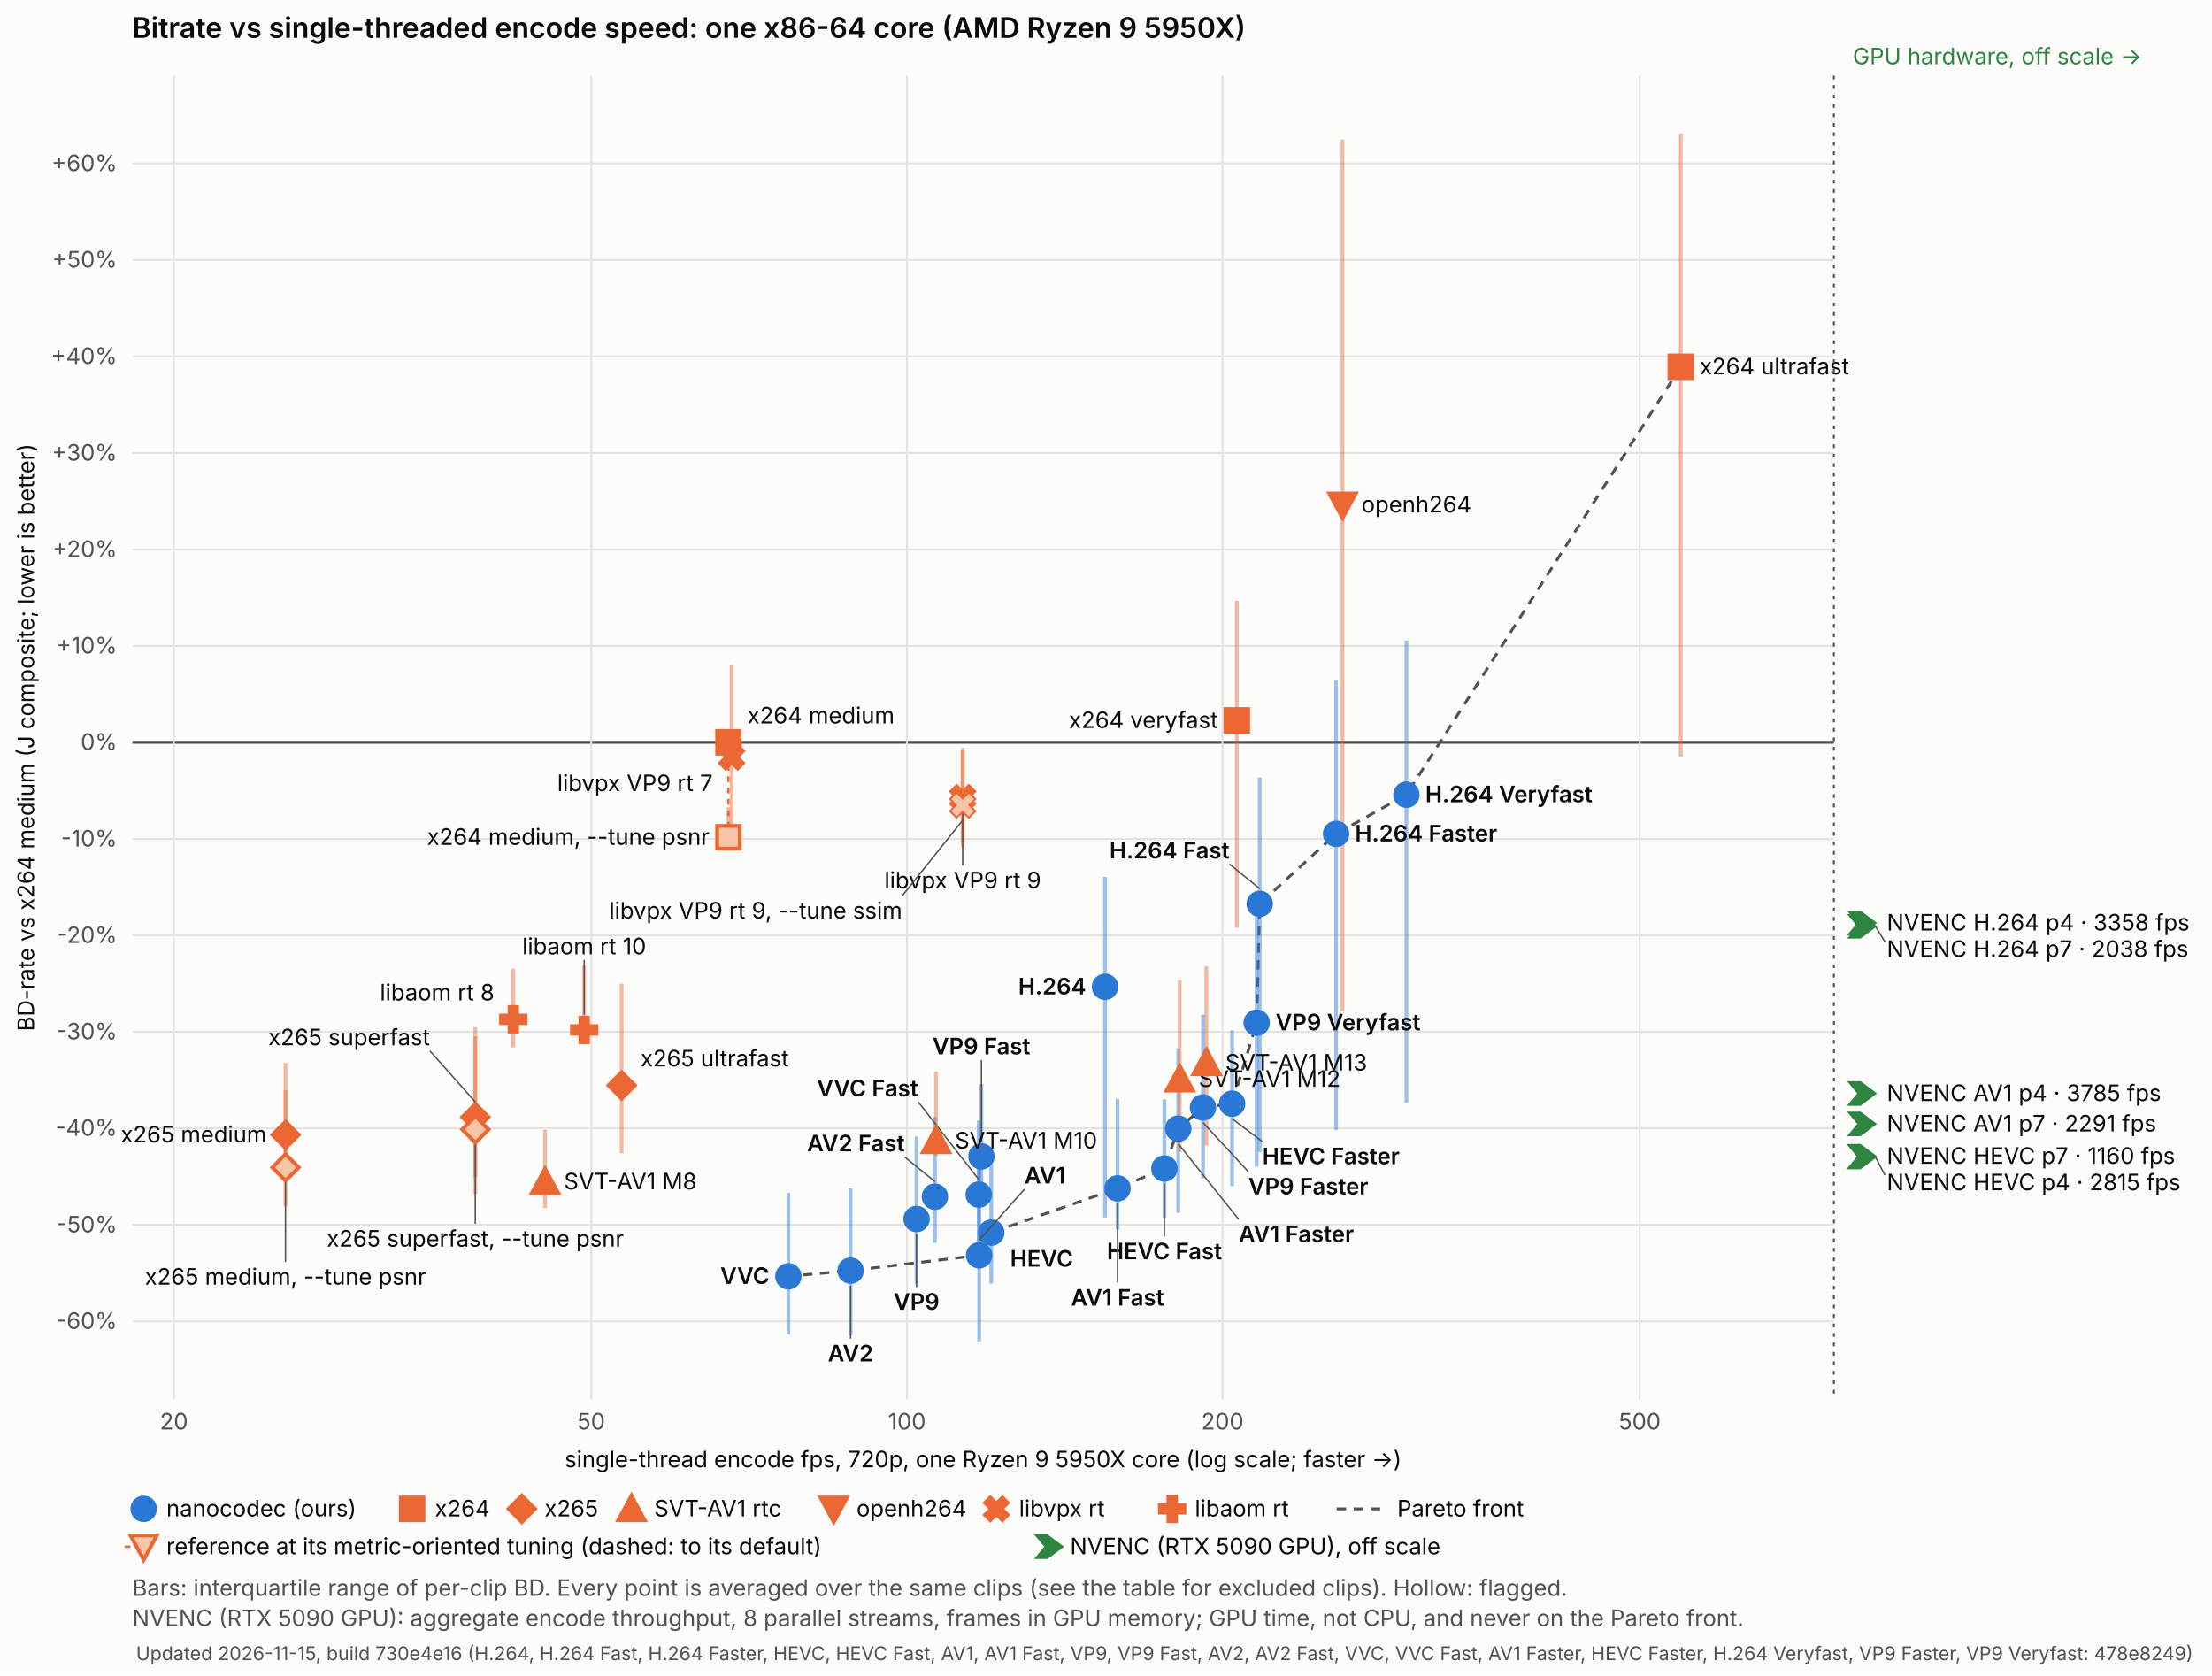
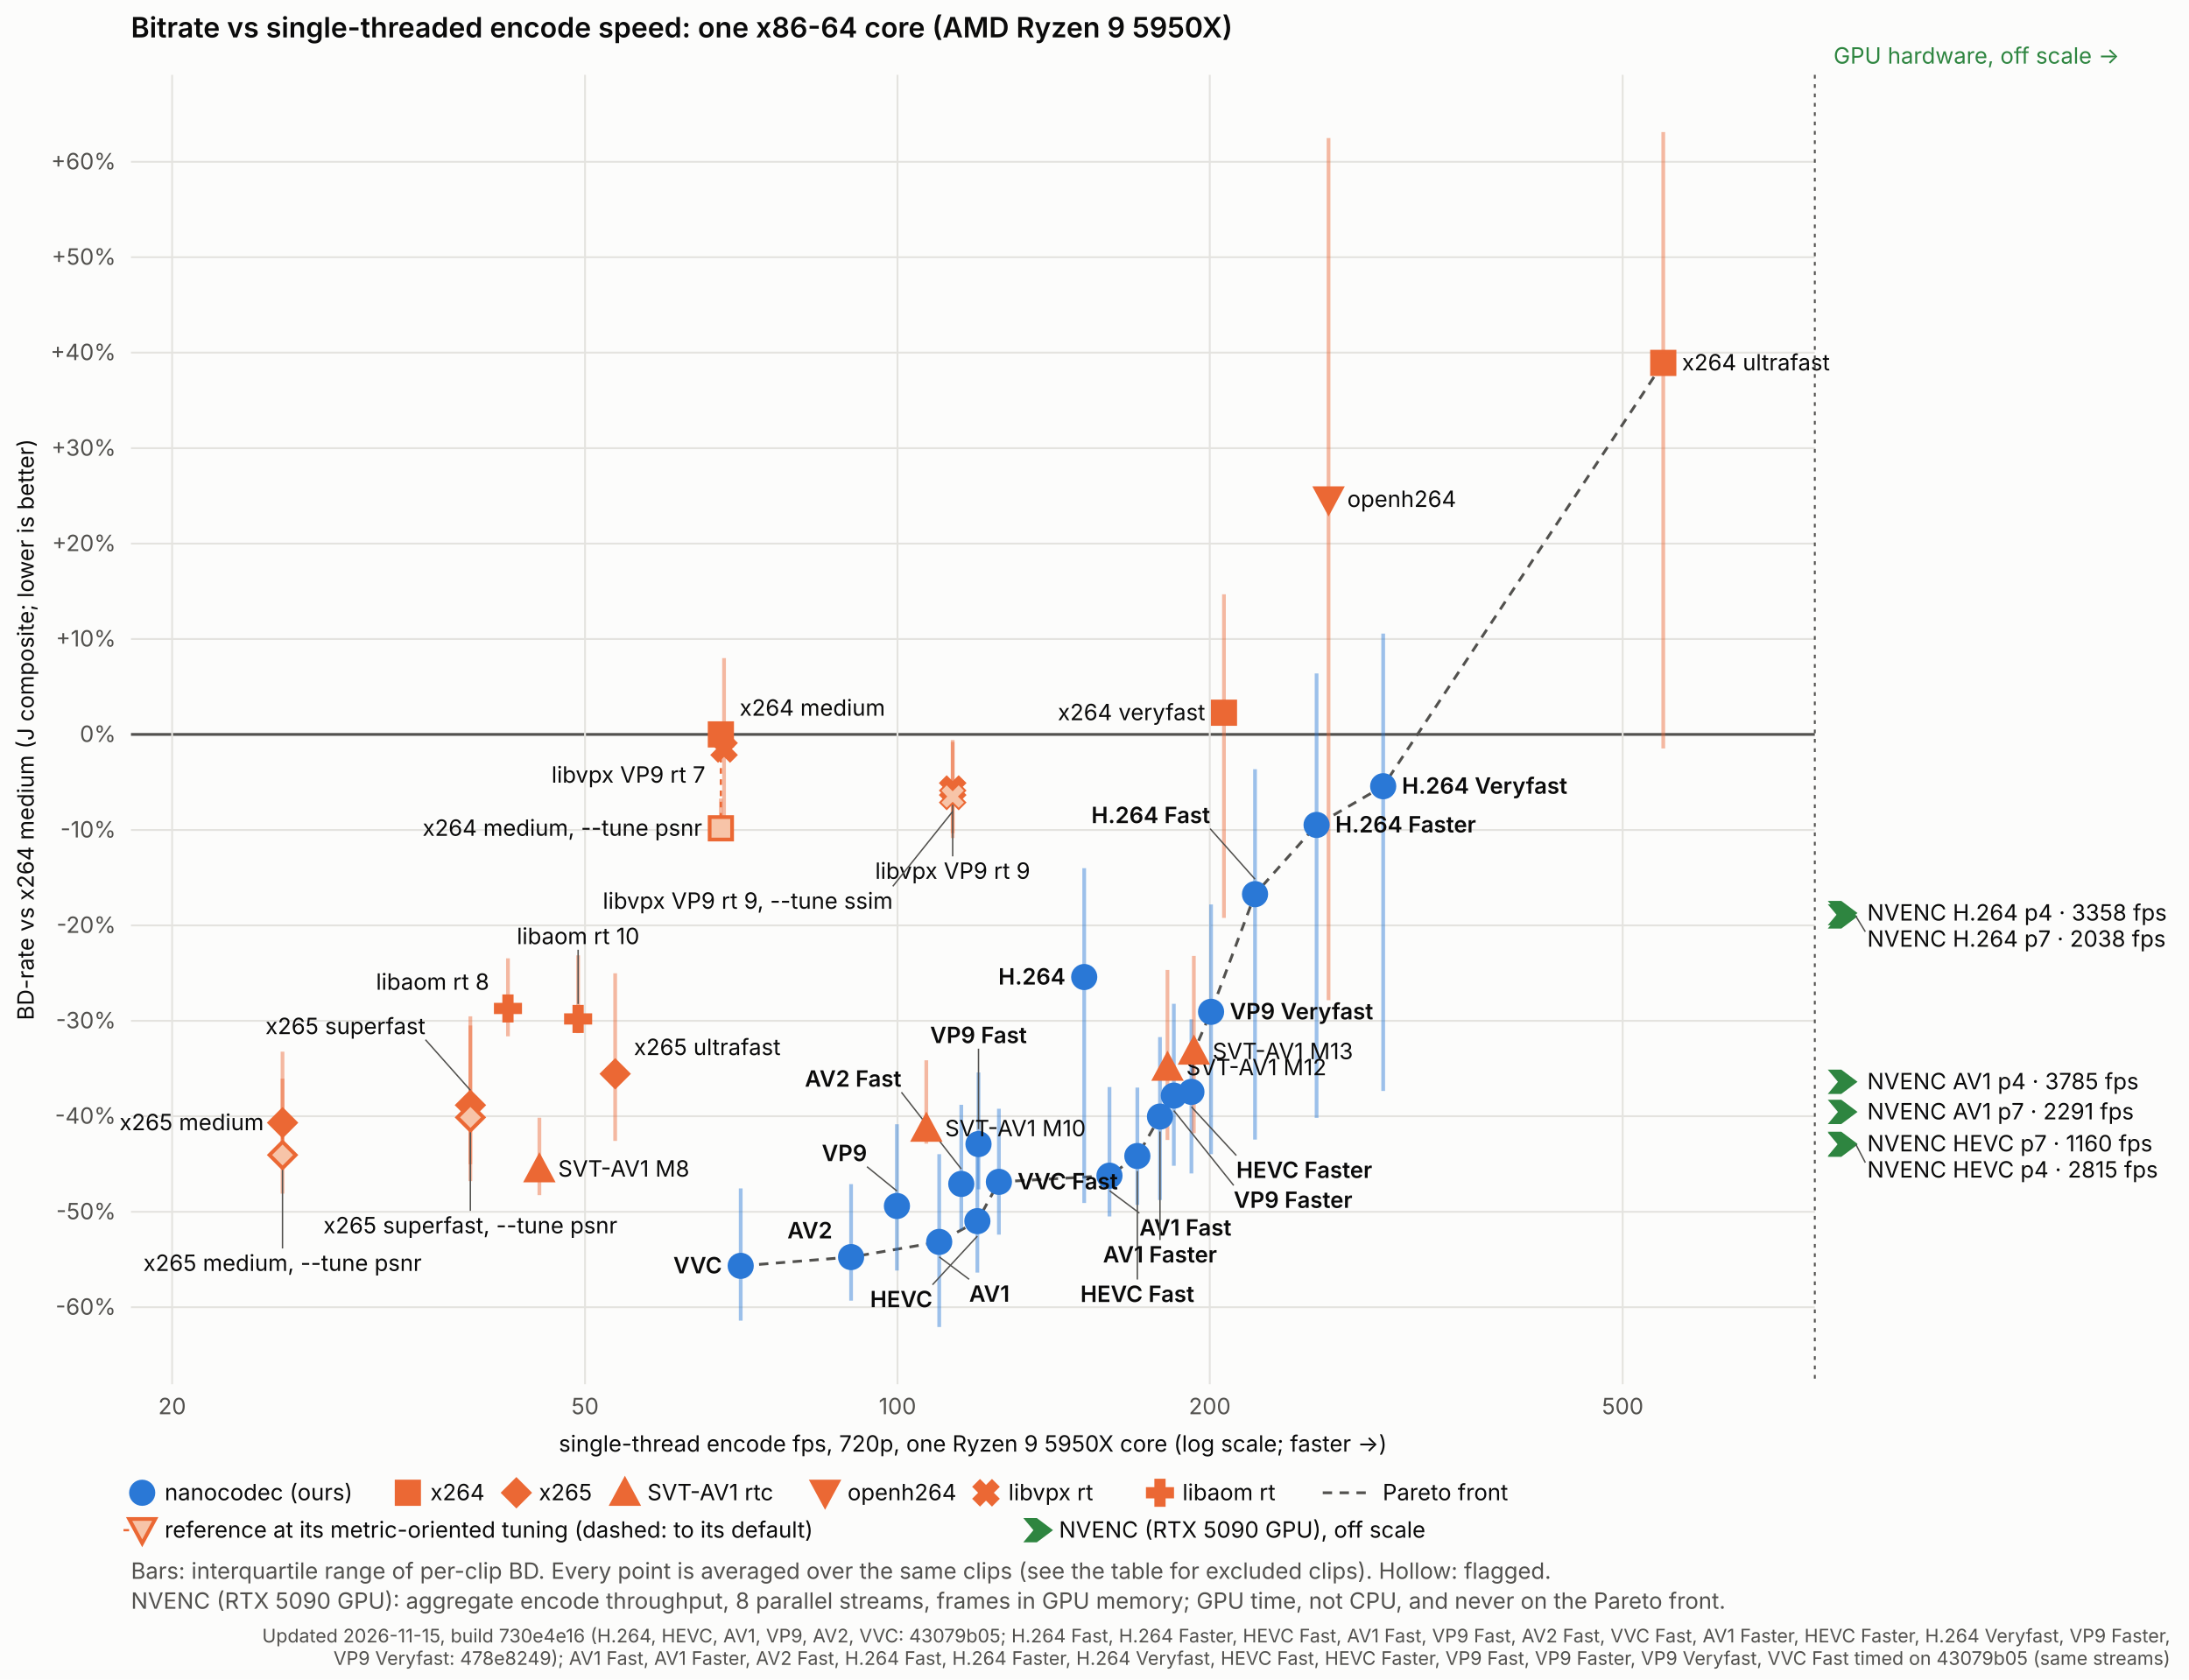
- <svg xmlns="http://www.w3.org/2000/svg" viewBox="0 0 1170 886" width="1170" height="886" font-family="system-ui, -apple-system, Segoe UI, sans-serif" font-size="12">
-   <rect width="1170" height="886" fill="#fcfcfb" />
+ <svg xmlns="http://www.w3.org/2000/svg" viewBox="0 0 1170 898" width="1170" height="898" font-family="system-ui, -apple-system, Segoe UI, sans-serif" font-size="12">
+   <rect width="1170" height="898" fill="#fcfcfb" />
  <text x="70" y="20" font-size="15" font-weight="600" fill="#0b0b0b">Bitrate vs single-threaded encode speed: one x86-64 core (AMD Ryzen 9 5950X)</text>
  <text x="70" y="35" fill="#52514e" />
  <line x1="70" x2="970" y1="698.8" y2="698.8" stroke="#e4e3df" stroke-width="1" />
  <text x="62" y="702.8" text-anchor="end" fill="#52514e">-60%</text>
  <line x1="70" x2="970" y1="647.8" y2="647.8" stroke="#e4e3df" stroke-width="1" />
  <text x="62" y="651.8" text-anchor="end" fill="#52514e">-50%</text>
  <line x1="70" x2="970" y1="596.7" y2="596.7" stroke="#e4e3df" stroke-width="1" />
  <text x="62" y="600.7" text-anchor="end" fill="#52514e">-40%</text>
  <line x1="70" x2="970" y1="545.7" y2="545.7" stroke="#e4e3df" stroke-width="1" />
  <text x="62" y="549.7" text-anchor="end" fill="#52514e">-30%</text>
  <line x1="70" x2="970" y1="494.7" y2="494.7" stroke="#e4e3df" stroke-width="1" />
  <text x="62" y="498.7" text-anchor="end" fill="#52514e">-20%</text>
  <line x1="70" x2="970" y1="443.7" y2="443.7" stroke="#e4e3df" stroke-width="1" />
  <text x="62" y="447.7" text-anchor="end" fill="#52514e">-10%</text>
  <line x1="70" x2="970" y1="392.6" y2="392.6" stroke="#52514e" stroke-width="1.5" />
  <text x="62" y="396.6" text-anchor="end" fill="#52514e">0%</text>
  <line x1="70" x2="970" y1="341.6" y2="341.6" stroke="#e4e3df" stroke-width="1" />
  <text x="62" y="345.6" text-anchor="end" fill="#52514e">+10%</text>
  <line x1="70" x2="970" y1="290.6" y2="290.6" stroke="#e4e3df" stroke-width="1" />
  <text x="62" y="294.6" text-anchor="end" fill="#52514e">+20%</text>
  <line x1="70" x2="970" y1="239.6" y2="239.6" stroke="#e4e3df" stroke-width="1" />
  <text x="62" y="243.6" text-anchor="end" fill="#52514e">+30%</text>
  <line x1="70" x2="970" y1="188.5" y2="188.5" stroke="#e4e3df" stroke-width="1" />
  <text x="62" y="192.5" text-anchor="end" fill="#52514e">+40%</text>
  <line x1="70" x2="970" y1="137.5" y2="137.5" stroke="#e4e3df" stroke-width="1" />
  <text x="62" y="141.5" text-anchor="end" fill="#52514e">+50%</text>
  <line x1="70" x2="970" y1="86.5" y2="86.5" stroke="#e4e3df" stroke-width="1" />
  <text x="62" y="90.5" text-anchor="end" fill="#52514e">+60%</text>
  <line x1="92.0" x2="92.0" y1="40" y2="740" stroke="#e4e3df" />
  <text x="92.0" y="756" text-anchor="middle" fill="#52514e">20</text>
  <line x1="312.7" x2="312.7" y1="40" y2="740" stroke="#e4e3df" />
  <text x="312.7" y="756" text-anchor="middle" fill="#52514e">50</text>
  <line x1="479.7" x2="479.7" y1="40" y2="740" stroke="#e4e3df" />
  <text x="479.7" y="756" text-anchor="middle" fill="#52514e">100</text>
  <line x1="646.6" x2="646.6" y1="40" y2="740" stroke="#e4e3df" />
  <text x="646.6" y="756" text-anchor="middle" fill="#52514e">200</text>
  <line x1="867.3" x2="867.3" y1="40" y2="740" stroke="#e4e3df" />
  <text x="867.3" y="756" text-anchor="middle" fill="#52514e">500</text>
  <text x="520.0" y="776" text-anchor="middle" fill="#0b0b0b">single-thread encode fps, 720p, one Ryzen 9 5950X core (log scale; faster →)</text>
  <text transform="translate(18,390.0) rotate(-90)" text-anchor="middle" fill="#0b0b0b">BD-rate vs x264 medium (J composite; lower is better)</text>
-   <polyline points="889.0,194.0 743.9,420.3 706.7,441.0 666.3,478.0 664.7,540.9 651.7,583.7 636.3,585.7 623.2,596.9 615.9,618.0 591.1,628.5 524.3,651.9 517.9,663.9 449.9,672.0 417.0,675.0" fill="none" stroke="#52514e" stroke-width="1.5" stroke-dasharray="5 4" />
+   <polyline points="889.0,194.0 739.3,420.3 703.7,441.0 670.8,478.0 647.3,540.9 638.1,562.2 636.8,583.7 627.4,585.7 620.0,596.9 607.9,618.0 593.0,628.5 533.9,631.8 522.4,652.8 502.0,663.9 454.9,672.0 395.9,676.7" fill="none" stroke="#52514e" stroke-width="1.5" stroke-dasharray="5 4" />
  <line x1="385.3" y1="392.6" x2="385.3" y2="442.8" stroke="#eb6834" stroke-width="1.2" stroke-dasharray="3 3" />
  <line x1="251.4" y1="590.8" x2="251.4" y2="597.3" stroke="#eb6834" stroke-width="1.2" stroke-dasharray="3 3" />
  <line x1="151.0" y1="600.2" x2="151.0" y2="617.4" stroke="#eb6834" stroke-width="1.2" stroke-dasharray="3 3" />
  <line x1="509.2" y1="421.8" x2="509.2" y2="425.8" stroke="#eb6834" stroke-width="1.2" stroke-dasharray="3 3" />
  <line x1="385.3" x2="385.3" y1="392.6" y2="392.6" stroke="#eb6834" stroke-opacity="0.45" stroke-width="2" />
-   <line x1="584.5" x2="584.5" y1="643.9" y2="463.8" stroke="#2a78d6" stroke-opacity="0.45" stroke-width="2" />
-   <line x1="666.3" x2="666.3" y1="609.2" y2="411.2" stroke="#2a78d6" stroke-opacity="0.45" stroke-width="2" />
-   <line x1="706.7" x2="706.7" y1="597.6" y2="360.0" stroke="#2a78d6" stroke-opacity="0.45" stroke-width="2" />
-   <line x1="743.9" x2="743.9" y1="583.2" y2="338.7" stroke="#2a78d6" stroke-opacity="0.45" stroke-width="2" />
-   <line x1="524.3" x2="524.3" y1="678.8" y2="615.7" stroke="#2a78d6" stroke-opacity="0.45" stroke-width="2" />
-   <line x1="615.9" x2="615.9" y1="644.1" y2="581.4" stroke="#2a78d6" stroke-opacity="0.45" stroke-width="2" />
-   <line x1="651.7" x2="651.7" y1="627.3" y2="544.9" stroke="#2a78d6" stroke-opacity="0.45" stroke-width="2" />
-   <line x1="517.9" x2="517.9" y1="709.4" y2="617.0" stroke="#2a78d6" stroke-opacity="0.45" stroke-width="2" />
-   <line x1="591.1" x2="591.1" y1="650.3" y2="581.1" stroke="#2a78d6" stroke-opacity="0.45" stroke-width="2" />
-   <line x1="623.2" x2="623.2" y1="641.5" y2="554.4" stroke="#2a78d6" stroke-opacity="0.45" stroke-width="2" />
-   <line x1="484.8" x2="484.8" y1="679.2" y2="601.0" stroke="#2a78d6" stroke-opacity="0.45" stroke-width="2" />
-   <line x1="519.1" x2="519.1" y1="635.8" y2="573.3" stroke="#2a78d6" stroke-opacity="0.45" stroke-width="2" />
-   <line x1="636.3" x2="636.3" y1="623.2" y2="536.6" stroke="#2a78d6" stroke-opacity="0.45" stroke-width="2" />
-   <line x1="664.7" x2="664.7" y1="617.0" y2="483.5" stroke="#2a78d6" stroke-opacity="0.45" stroke-width="2" />
-   <line x1="449.9" x2="449.9" y1="706.3" y2="628.5" stroke="#2a78d6" stroke-opacity="0.45" stroke-width="2" />
-   <line x1="494.5" x2="494.5" y1="657.3" y2="590.6" stroke="#2a78d6" stroke-opacity="0.45" stroke-width="2" />
-   <line x1="417.0" x2="417.0" y1="705.8" y2="630.8" stroke="#2a78d6" stroke-opacity="0.45" stroke-width="2" />
-   <line x1="517.7" x2="517.7" y1="660.0" y2="592.7" stroke="#2a78d6" stroke-opacity="0.45" stroke-width="2" />
+   <line x1="579.5" x2="579.5" y1="643.1" y2="464.1" stroke="#2a78d6" stroke-opacity="0.45" stroke-width="2" />
+   <line x1="670.8" x2="670.8" y1="609.2" y2="411.2" stroke="#2a78d6" stroke-opacity="0.45" stroke-width="2" />
+   <line x1="703.7" x2="703.7" y1="597.6" y2="360.0" stroke="#2a78d6" stroke-opacity="0.45" stroke-width="2" />
+   <line x1="739.3" x2="739.3" y1="583.2" y2="338.7" stroke="#2a78d6" stroke-opacity="0.45" stroke-width="2" />
+   <line x1="522.4" x2="522.4" y1="680.3" y2="616.9" stroke="#2a78d6" stroke-opacity="0.45" stroke-width="2" />
+   <line x1="607.9" x2="607.9" y1="644.1" y2="581.4" stroke="#2a78d6" stroke-opacity="0.45" stroke-width="2" />
+   <line x1="636.8" x2="636.8" y1="627.3" y2="544.9" stroke="#2a78d6" stroke-opacity="0.45" stroke-width="2" />
+   <line x1="502.0" x2="502.0" y1="709.4" y2="617.0" stroke="#2a78d6" stroke-opacity="0.45" stroke-width="2" />
+   <line x1="593.0" x2="593.0" y1="650.3" y2="581.1" stroke="#2a78d6" stroke-opacity="0.45" stroke-width="2" />
+   <line x1="620.0" x2="620.0" y1="641.5" y2="554.4" stroke="#2a78d6" stroke-opacity="0.45" stroke-width="2" />
+   <line x1="479.4" x2="479.4" y1="679.2" y2="601.0" stroke="#2a78d6" stroke-opacity="0.45" stroke-width="2" />
+   <line x1="523.0" x2="523.0" y1="635.8" y2="573.3" stroke="#2a78d6" stroke-opacity="0.45" stroke-width="2" />
+   <line x1="627.4" x2="627.4" y1="623.2" y2="536.6" stroke="#2a78d6" stroke-opacity="0.45" stroke-width="2" />
+   <line x1="647.3" x2="647.3" y1="617.0" y2="483.5" stroke="#2a78d6" stroke-opacity="0.45" stroke-width="2" />
+   <line x1="454.9" x2="454.9" y1="695.3" y2="633.0" stroke="#2a78d6" stroke-opacity="0.45" stroke-width="2" />
+   <line x1="513.8" x2="513.8" y1="657.3" y2="590.6" stroke="#2a78d6" stroke-opacity="0.45" stroke-width="2" />
+   <line x1="395.9" x2="395.9" y1="706.0" y2="635.3" stroke="#2a78d6" stroke-opacity="0.45" stroke-width="2" />
+   <line x1="533.9" x2="533.9" y1="660.0" y2="592.7" stroke="#2a78d6" stroke-opacity="0.45" stroke-width="2" />
  <line x1="710.1" x2="710.1" y1="534.7" y2="73.8" stroke="#eb6834" stroke-opacity="0.45" stroke-width="2" />
  <line x1="889.0" x2="889.0" y1="400.1" y2="70.6" stroke="#eb6834" stroke-opacity="0.45" stroke-width="2" />
  <line x1="654.2" x2="654.2" y1="490.7" y2="317.7" stroke="#eb6834" stroke-opacity="0.45" stroke-width="2" />
  <line x1="328.8" x2="328.8" y1="609.9" y2="520.3" stroke="#eb6834" stroke-opacity="0.45" stroke-width="2" />
  <line x1="251.4" x2="251.4" y1="622.4" y2="543.3" stroke="#eb6834" stroke-opacity="0.45" stroke-width="2" />
  <line x1="151.0" x2="151.0" y1="613.6" y2="562.2" stroke="#eb6834" stroke-opacity="0.45" stroke-width="2" />
  <line x1="288.3" x2="288.3" y1="638.9" y2="597.5" stroke="#eb6834" stroke-opacity="0.45" stroke-width="2" />
  <line x1="495.1" x2="495.1" y1="611.4" y2="566.8" stroke="#eb6834" stroke-opacity="0.45" stroke-width="2" />
  <line x1="624.0" x2="624.0" y1="609.4" y2="518.5" stroke="#eb6834" stroke-opacity="0.45" stroke-width="2" />
  <line x1="638.1" x2="638.1" y1="605.8" y2="511.0" stroke="#eb6834" stroke-opacity="0.45" stroke-width="2" />
  <line x1="387.0" x2="387.0" y1="438.5" y2="351.8" stroke="#eb6834" stroke-opacity="0.45" stroke-width="2" />
  <line x1="509.2" x2="509.2" y1="445.4" y2="396.6" stroke="#eb6834" stroke-opacity="0.45" stroke-width="2" />
  <line x1="271.5" x2="271.5" y1="554.0" y2="512.3" stroke="#eb6834" stroke-opacity="0.45" stroke-width="2" />
  <line x1="309.0" x2="309.0" y1="552.3" y2="510.7" stroke="#eb6834" stroke-opacity="0.45" stroke-width="2" />
  <line x1="385.3" x2="385.3" y1="445.2" y2="426.9" stroke="#eb6834" stroke-opacity="0.45" stroke-width="2" />
  <line x1="251.4" x2="251.4" y1="631.4" y2="548.2" stroke="#eb6834" stroke-opacity="0.45" stroke-width="2" />
  <line x1="151.0" x2="151.0" y1="638.1" y2="576.6" stroke="#eb6834" stroke-opacity="0.45" stroke-width="2" />
  <line x1="509.2" x2="509.2" y1="448.0" y2="395.6" stroke="#eb6834" stroke-opacity="0.45" stroke-width="2" />
  <g>
    <rect x="379.3" y="386.6" width="12" height="12" fill="#eb6834" stroke="#eb6834" stroke-width="2" />
  </g>
  <text x="395.3" y="382.6" text-anchor="start" fill="#0b0b0b">x264 medium</text>
  <g>
-     <circle cx="584.5" cy="521.9" r="6" fill="#2a78d6" stroke="#2a78d6" stroke-width="2" />
-   </g>
-   <text x="574.5" y="525.9" text-anchor="end" fill="#0b0b0b" font-weight="600">H.264</text>
-   <g>
-     <circle cx="666.3" cy="478.0" r="6" fill="#2a78d6" stroke="#2a78d6" stroke-width="2" />
-   </g>
-   <line x1="666.3" y1="470.0" x2="650.3" y2="457.0" stroke="#52514e" stroke-width="0.75" />
-   <text x="650.3" y="454.0" text-anchor="end" fill="#0b0b0b" font-weight="600">H.264 Fast</text>
-   <g>
-     <circle cx="706.7" cy="441.0" r="6" fill="#2a78d6" stroke="#2a78d6" stroke-width="2" />
-   </g>
-   <text x="716.7" y="445.0" text-anchor="start" fill="#0b0b0b" font-weight="600">H.264 Faster</text>
-   <g>
-     <circle cx="743.9" cy="420.3" r="6" fill="#2a78d6" stroke="#2a78d6" stroke-width="2" />
-   </g>
-   <text x="753.9" y="424.3" text-anchor="start" fill="#0b0b0b" font-weight="600">H.264 Veryfast</text>
-   <g>
-     <circle cx="524.3" cy="651.9" r="6" fill="#2a78d6" stroke="#2a78d6" stroke-width="2" />
-   </g>
-   <text x="534.3" y="669.9" text-anchor="start" fill="#0b0b0b" font-weight="600">HEVC</text>
-   <g>
-     <circle cx="615.9" cy="618.0" r="6" fill="#2a78d6" stroke="#2a78d6" stroke-width="2" />
-   </g>
-   <line x1="615.9" y1="626.0" x2="615.9" y2="654.0" stroke="#52514e" stroke-width="0.75" />
-   <text x="615.9" y="666.0" text-anchor="middle" fill="#0b0b0b" font-weight="600">HEVC Fast</text>
-   <g>
-     <circle cx="651.7" cy="583.7" r="6" fill="#2a78d6" stroke="#2a78d6" stroke-width="2" />
-   </g>
-   <line x1="651.7" y1="591.7" x2="667.7" y2="603.7" stroke="#52514e" stroke-width="0.75" />
-   <text x="667.7" y="615.7" text-anchor="start" fill="#0b0b0b" font-weight="600">HEVC Faster</text>
-   <g>
-     <circle cx="517.9" cy="663.9" r="6" fill="#2a78d6" stroke="#2a78d6" stroke-width="2" />
-   </g>
-   <line x1="517.9" y1="655.9" x2="541.9" y2="628.9" stroke="#52514e" stroke-width="0.75" />
-   <text x="541.9" y="625.9" text-anchor="start" fill="#0b0b0b" font-weight="600">AV1</text>
-   <g>
-     <circle cx="591.1" cy="628.5" r="6" fill="#2a78d6" stroke="#2a78d6" stroke-width="2" />
-   </g>
-   <line x1="591.1" y1="636.5" x2="591.1" y2="678.5" stroke="#52514e" stroke-width="0.75" />
-   <text x="591.1" y="690.5" text-anchor="middle" fill="#0b0b0b" font-weight="600">AV1 Fast</text>
-   <g>
-     <circle cx="623.2" cy="596.9" r="6" fill="#2a78d6" stroke="#2a78d6" stroke-width="2" />
-   </g>
-   <line x1="623.2" y1="604.9" x2="655.2" y2="644.9" stroke="#52514e" stroke-width="0.75" />
-   <text x="655.2" y="656.9" text-anchor="start" fill="#0b0b0b" font-weight="600">AV1 Faster</text>
-   <g>
-     <circle cx="484.8" cy="644.7" r="6" fill="#2a78d6" stroke="#2a78d6" stroke-width="2" />
-   </g>
-   <line x1="484.8" y1="652.7" x2="484.8" y2="680.7" stroke="#52514e" stroke-width="0.75" />
-   <text x="484.8" y="692.7" text-anchor="middle" fill="#0b0b0b" font-weight="600">VP9</text>
-   <g>
-     <circle cx="519.1" cy="611.6" r="6" fill="#2a78d6" stroke="#2a78d6" stroke-width="2" />
-   </g>
-   <line x1="519.1" y1="603.6" x2="519.1" y2="560.6" stroke="#52514e" stroke-width="0.75" />
-   <text x="519.1" y="557.6" text-anchor="middle" fill="#0b0b0b" font-weight="600">VP9 Fast</text>
-   <g>
-     <circle cx="636.3" cy="585.7" r="6" fill="#2a78d6" stroke="#2a78d6" stroke-width="2" />
-   </g>
-   <line x1="636.3" y1="593.7" x2="660.3" y2="619.7" stroke="#52514e" stroke-width="0.75" />
-   <text x="660.3" y="631.7" text-anchor="start" fill="#0b0b0b" font-weight="600">VP9 Faster</text>
-   <g>
-     <circle cx="664.7" cy="540.9" r="6" fill="#2a78d6" stroke="#2a78d6" stroke-width="2" />
-   </g>
-   <text x="674.7" y="544.9" text-anchor="start" fill="#0b0b0b" font-weight="600">VP9 Veryfast</text>
-   <g>
-     <circle cx="449.9" cy="672.0" r="6" fill="#2a78d6" stroke="#2a78d6" stroke-width="2" />
-   </g>
-   <line x1="449.9" y1="680.0" x2="449.9" y2="708.0" stroke="#52514e" stroke-width="0.75" />
-   <text x="449.9" y="720.0" text-anchor="middle" fill="#0b0b0b" font-weight="600">AV2</text>
-   <g>
-     <circle cx="494.5" cy="632.9" r="6" fill="#2a78d6" stroke="#2a78d6" stroke-width="2" />
-   </g>
-   <line x1="494.5" y1="624.9" x2="478.5" y2="611.9" stroke="#52514e" stroke-width="0.75" />
-   <text x="478.5" y="608.9" text-anchor="end" fill="#0b0b0b" font-weight="600">AV2 Fast</text>
-   <g>
-     <circle cx="417.0" cy="675.0" r="6" fill="#2a78d6" stroke="#2a78d6" stroke-width="2" />
-   </g>
-   <text x="407.0" y="679.0" text-anchor="end" fill="#0b0b0b" font-weight="600">VVC</text>
-   <g>
-     <circle cx="517.7" cy="631.8" r="6" fill="#2a78d6" stroke="#2a78d6" stroke-width="2" />
-   </g>
-   <line x1="517.7" y1="623.8" x2="485.7" y2="582.8" stroke="#52514e" stroke-width="0.75" />
-   <text x="485.7" y="579.8" text-anchor="end" fill="#0b0b0b" font-weight="600">VVC Fast</text>
+     <circle cx="579.5" cy="522.3" r="6" fill="#2a78d6" stroke="#2a78d6" stroke-width="2" />
+   </g>
+   <text x="569.5" y="526.3" text-anchor="end" fill="#0b0b0b" font-weight="600">H.264</text>
+   <g>
+     <circle cx="670.8" cy="478.0" r="6" fill="#2a78d6" stroke="#2a78d6" stroke-width="2" />
+   </g>
+   <line x1="670.8" y1="470.0" x2="646.8" y2="443.0" stroke="#52514e" stroke-width="0.75" />
+   <text x="646.8" y="440.0" text-anchor="end" fill="#0b0b0b" font-weight="600">H.264 Fast</text>
+   <g>
+     <circle cx="703.7" cy="441.0" r="6" fill="#2a78d6" stroke="#2a78d6" stroke-width="2" />
+   </g>
+   <text x="713.7" y="445.0" text-anchor="start" fill="#0b0b0b" font-weight="600">H.264 Faster</text>
+   <g>
+     <circle cx="739.3" cy="420.3" r="6" fill="#2a78d6" stroke="#2a78d6" stroke-width="2" />
+   </g>
+   <text x="749.3" y="424.3" text-anchor="start" fill="#0b0b0b" font-weight="600">H.264 Veryfast</text>
+   <g>
+     <circle cx="522.4" cy="652.8" r="6" fill="#2a78d6" stroke="#2a78d6" stroke-width="2" />
+   </g>
+   <line x1="522.4" y1="660.8" x2="498.4" y2="686.8" stroke="#52514e" stroke-width="0.75" />
+   <text x="498.4" y="698.8" text-anchor="end" fill="#0b0b0b" font-weight="600">HEVC</text>
+   <g>
+     <circle cx="607.9" cy="618.0" r="6" fill="#2a78d6" stroke="#2a78d6" stroke-width="2" />
+   </g>
+   <line x1="607.9" y1="626.0" x2="607.9" y2="684.0" stroke="#52514e" stroke-width="0.75" />
+   <text x="607.9" y="696.0" text-anchor="middle" fill="#0b0b0b" font-weight="600">HEVC Fast</text>
+   <g>
+     <circle cx="636.8" cy="583.7" r="6" fill="#2a78d6" stroke="#2a78d6" stroke-width="2" />
+   </g>
+   <line x1="636.8" y1="591.7" x2="660.8" y2="617.7" stroke="#52514e" stroke-width="0.75" />
+   <text x="660.8" y="629.7" text-anchor="start" fill="#0b0b0b" font-weight="600">HEVC Faster</text>
+   <g>
+     <circle cx="502.0" cy="663.9" r="6" fill="#2a78d6" stroke="#2a78d6" stroke-width="2" />
+   </g>
+   <line x1="502.0" y1="671.9" x2="518.0" y2="683.9" stroke="#52514e" stroke-width="0.75" />
+   <text x="518.0" y="695.9" text-anchor="start" fill="#0b0b0b" font-weight="600">AV1</text>
+   <g>
+     <circle cx="593.0" cy="628.5" r="6" fill="#2a78d6" stroke="#2a78d6" stroke-width="2" />
+   </g>
+   <line x1="593.0" y1="636.5" x2="609.0" y2="648.5" stroke="#52514e" stroke-width="0.75" />
+   <text x="609.0" y="660.5" text-anchor="start" fill="#0b0b0b" font-weight="600">AV1 Fast</text>
+   <g>
+     <circle cx="620.0" cy="596.9" r="6" fill="#2a78d6" stroke="#2a78d6" stroke-width="2" />
+   </g>
+   <line x1="620.0" y1="604.9" x2="620.0" y2="662.9" stroke="#52514e" stroke-width="0.75" />
+   <text x="620.0" y="674.9" text-anchor="middle" fill="#0b0b0b" font-weight="600">AV1 Faster</text>
+   <g>
+     <circle cx="479.4" cy="644.7" r="6" fill="#2a78d6" stroke="#2a78d6" stroke-width="2" />
+   </g>
+   <line x1="479.4" y1="636.7" x2="463.4" y2="623.7" stroke="#52514e" stroke-width="0.75" />
+   <text x="463.4" y="620.7" text-anchor="end" fill="#0b0b0b" font-weight="600">VP9</text>
+   <g>
+     <circle cx="523.0" cy="611.6" r="6" fill="#2a78d6" stroke="#2a78d6" stroke-width="2" />
+   </g>
+   <line x1="523.0" y1="603.6" x2="523.0" y2="560.6" stroke="#52514e" stroke-width="0.75" />
+   <text x="523.0" y="557.6" text-anchor="middle" fill="#0b0b0b" font-weight="600">VP9 Fast</text>
+   <g>
+     <circle cx="627.4" cy="585.7" r="6" fill="#2a78d6" stroke="#2a78d6" stroke-width="2" />
+   </g>
+   <line x1="627.4" y1="593.7" x2="659.4" y2="633.7" stroke="#52514e" stroke-width="0.75" />
+   <text x="659.4" y="645.7" text-anchor="start" fill="#0b0b0b" font-weight="600">VP9 Faster</text>
+   <g>
+     <circle cx="647.3" cy="540.9" r="6" fill="#2a78d6" stroke="#2a78d6" stroke-width="2" />
+   </g>
+   <text x="657.3" y="544.9" text-anchor="start" fill="#0b0b0b" font-weight="600">VP9 Veryfast</text>
+   <g>
+     <circle cx="454.9" cy="672.0" r="6" fill="#2a78d6" stroke="#2a78d6" stroke-width="2" />
+   </g>
+   <text x="444.9" y="662.0" text-anchor="end" fill="#0b0b0b" font-weight="600">AV2</text>
+   <g>
+     <circle cx="513.8" cy="632.9" r="6" fill="#2a78d6" stroke="#2a78d6" stroke-width="2" />
+   </g>
+   <line x1="513.8" y1="624.9" x2="481.8" y2="583.9" stroke="#52514e" stroke-width="0.75" />
+   <text x="481.8" y="580.9" text-anchor="end" fill="#0b0b0b" font-weight="600">AV2 Fast</text>
+   <g>
+     <circle cx="395.9" cy="676.7" r="6" fill="#2a78d6" stroke="#2a78d6" stroke-width="2" />
+   </g>
+   <text x="385.9" y="680.7" text-anchor="end" fill="#0b0b0b" font-weight="600">VVC</text>
+   <g>
+     <circle cx="533.9" cy="631.8" r="6" fill="#2a78d6" stroke="#2a78d6" stroke-width="2" />
+   </g>
+   <text x="543.9" y="635.8" text-anchor="start" fill="#0b0b0b" font-weight="600">VVC Fast</text>
  <g>
    <polygon points="710.105,273.998 717.105,260.998 703.105,260.998" fill="#eb6834" stroke="#eb6834" stroke-width="2" />
  </g>
  <text x="720.1" y="271.0" text-anchor="start" fill="#0b0b0b">openh264</text>
  <g>
    <rect x="883.0" y="188.0" width="12" height="12" fill="#eb6834" stroke="#eb6834" stroke-width="2" />
  </g>
  <text x="899.0" y="198.0" text-anchor="start" fill="#0b0b0b">x264 ultrafast</text>
  <g>
    <rect x="648.2" y="375.0" width="12" height="12" fill="#eb6834" stroke="#eb6834" stroke-width="2" />
  </g>
  <text x="644.2" y="385.0" text-anchor="end" fill="#0b0b0b">x264 veryfast</text>
  <g>
    <polygon points="328.818,567.036 335.818,574.036 328.818,581.036 321.818,574.036" fill="#eb6834" stroke="#eb6834" stroke-width="2" />
  </g>
  <text x="338.8" y="564.0" text-anchor="start" fill="#0b0b0b">x265 ultrafast</text>
  <g>
    <polygon points="251.443,583.797 258.443,590.797 251.443,597.797 244.443,590.797" fill="#eb6834" stroke="#eb6834" stroke-width="2" />
  </g>
  <line x1="251.4" y1="582.8" x2="227.4" y2="555.8" stroke="#52514e" stroke-width="0.75" />
  <text x="227.4" y="552.8" text-anchor="end" fill="#0b0b0b">x265 superfast</text>
  <g>
    <polygon points="151.038,593.187 158.038,600.187 151.038,607.187 144.038,600.187" fill="#eb6834" stroke="#eb6834" stroke-width="2" />
  </g>
  <text x="141.0" y="604.2" text-anchor="end" fill="#0b0b0b">x265 medium</text>
  <g>
    <polygon points="288.29,618.044 295.29,631.044 281.29,631.044" fill="#eb6834" stroke="#eb6834" stroke-width="2" />
  </g>
  <text x="298.3" y="629.0" text-anchor="start" fill="#0b0b0b">SVT-AV1 M8</text>
  <g>
    <polygon points="495.111,596.364 502.111,609.364 488.111,609.364" fill="#eb6834" stroke="#eb6834" stroke-width="2" />
  </g>
  <text x="505.1" y="607.4" text-anchor="start" fill="#0b0b0b">SVT-AV1 M10</text>
  <g>
    <polygon points="624.017,563.752 631.017,576.752 617.017,576.752" fill="#eb6834" stroke="#eb6834" stroke-width="2" />
  </g>
  <text x="634.0" y="574.8" text-anchor="start" fill="#0b0b0b">SVT-AV1 M12</text>
  <g>
    <polygon points="638.148,555.164 645.148,568.164 631.148,568.164" fill="#eb6834" stroke="#eb6834" stroke-width="2" />
  </g>
  <text x="648.1" y="566.2" text-anchor="start" fill="#0b0b0b">SVT-AV1 M13</text>
  <g>
    <polygon points="390.2,393.7 393.7,397.2 390.5,400.4 393.7,403.6 390.2,407.1 387.0,403.9 383.8,407.1 380.3,403.6 383.5,400.4 380.3,397.2 383.8,393.7 387.0,396.9" fill="#eb6834" stroke="#eb6834" stroke-width="1" />
  </g>
  <text x="377.0" y="418.4" text-anchor="end" fill="#0b0b0b">libvpx VP9 rt 7</text>
  <g>
    <polygon points="512.4,415.1 515.9,418.6 512.7,421.8 515.9,425.0 512.4,428.5 509.2,425.4 506.0,428.5 502.5,425.0 505.6,421.8 502.5,418.6 506.0,415.1 509.2,418.3" fill="#eb6834" stroke="#eb6834" stroke-width="1" />
  </g>
  <line x1="509.2" y1="429.8" x2="509.2" y2="457.8" stroke="#52514e" stroke-width="0.75" />
  <text x="509.2" y="469.8" text-anchor="middle" fill="#0b0b0b">libvpx VP9 rt 9</text>
  <g>
    <polygon points="269.0,532.1 274.0,532.1 274.0,536.6 278.5,536.6 278.5,541.6 274.0,541.6 274.0,546.1 269.0,546.1 269.0,541.6 264.5,541.6 264.5,536.6 269.0,536.6" fill="#eb6834" stroke="#eb6834" stroke-width="1" />
  </g>
  <text x="261.5" y="529.1" text-anchor="end" fill="#0b0b0b">libaom rt 8</text>
  <g>
    <polygon points="306.5,537.7 311.5,537.7 311.5,542.2 316.0,542.2 316.0,547.2 311.5,547.2 311.5,551.7 306.5,551.7 306.5,547.2 302.0,547.2 302.0,542.2 306.5,542.2" fill="#eb6834" stroke="#eb6834" stroke-width="1" />
  </g>
  <line x1="309.0" y1="536.7" x2="309.0" y2="507.7" stroke="#52514e" stroke-width="0.75" />
  <text x="309.0" y="504.7" text-anchor="middle" fill="#0b0b0b">libaom rt 10</text>
  <g>
    <rect x="379.3" y="436.8" width="12" height="12" fill="#f7c4a8" stroke="#eb6834" stroke-width="2" />
  </g>
  <text x="375.3" y="446.8" text-anchor="end" fill="#0b0b0b">x264 medium, --tune psnr</text>
  <g>
    <polygon points="251.443,590.342 258.443,597.342 251.443,604.342 244.443,597.342" fill="#f7c4a8" stroke="#eb6834" stroke-width="2" />
  </g>
  <line x1="251.4" y1="605.3" x2="251.4" y2="647.3" stroke="#52514e" stroke-width="0.75" />
  <text x="251.4" y="659.3" text-anchor="middle" fill="#0b0b0b">x265 superfast, --tune psnr</text>
  <g>
    <polygon points="151.038,610.432 158.038,617.432 151.038,624.432 144.038,617.432" fill="#f7c4a8" stroke="#eb6834" stroke-width="2" />
  </g>
  <line x1="151.0" y1="625.4" x2="151.0" y2="667.4" stroke="#52514e" stroke-width="0.75" />
  <text x="151.0" y="679.4" text-anchor="middle" fill="#0b0b0b">x265 medium, --tune psnr</text>
  <g>
    <polygon points="512.4,419.1 515.9,422.6 512.7,425.8 515.9,429.0 512.4,432.5 509.2,429.3 506.0,432.5 502.5,429.0 505.6,425.8 502.5,422.6 506.0,419.1 509.2,422.3" fill="#f7c4a8" stroke="#eb6834" stroke-width="1" />
  </g>
  <line x1="509.2" y1="433.8" x2="477.2" y2="473.8" stroke="#52514e" stroke-width="0.75" />
  <text x="477.2" y="485.8" text-anchor="end" fill="#0b0b0b">libvpx VP9 rt 9, --tune ssim</text>
  <line x1="970" x2="970" y1="40" y2="740" stroke="#52514e" stroke-dasharray="2 3" />
  <text x="980" y="34" fill="#2e8540">GPU hardware, off scale →</text>
  <g>
    <polygon points="978.0,482.1 984.0,482.1 992.0,488.1 984.0,494.1 978.0,494.1 983.0,488.1" fill="#2e8540" stroke="#2e8540" />
  </g>
  <text x="998" y="492.1" fill="#0b0b0b">NVENC H.264 p4 · 3358 fps</text>
  <g>
    <polygon points="978.0,483.9 984.0,483.9 992.0,489.9 984.0,495.9 978.0,495.9 983.0,489.9" fill="#2e8540" stroke="#2e8540" />
  </g>
  <line x1="992" y1="489.9" x2="997" y2="498.1" stroke="#52514e" stroke-width="0.75" />
  <text x="998" y="506.1" fill="#0b0b0b">NVENC H.264 p7 · 2038 fps</text>
  <g>
    <polygon points="978.0,572.3 984.0,572.3 992.0,578.3 984.0,584.3 978.0,584.3 983.0,578.3" fill="#2e8540" stroke="#2e8540" />
  </g>
  <text x="998" y="582.3" fill="#0b0b0b">NVENC AV1 p4 · 3785 fps</text>
  <g>
    <polygon points="978.0,588.4 984.0,588.4 992.0,594.4 984.0,600.4 978.0,600.4 983.0,594.4" fill="#2e8540" stroke="#2e8540" />
  </g>
  <text x="998" y="598.4" fill="#0b0b0b">NVENC AV1 p7 · 2291 fps</text>
  <g>
    <polygon points="978.0,605.5 984.0,605.5 992.0,611.5 984.0,617.5 978.0,617.5 983.0,611.5" fill="#2e8540" stroke="#2e8540" />
  </g>
  <text x="998" y="615.5" fill="#0b0b0b">NVENC HEVC p7 · 1160 fps</text>
  <g>
    <polygon points="978.0,605.9 984.0,605.9 992.0,611.9 984.0,617.9 978.0,617.9 983.0,611.9" fill="#2e8540" stroke="#2e8540" />
  </g>
  <line x1="992" y1="611.9" x2="997" y2="621.5" stroke="#52514e" stroke-width="0.75" />
  <text x="998" y="629.5" fill="#0b0b0b">NVENC HEVC p4 · 2815 fps</text>
  <circle cx="76.0" cy="798.0" r="6" fill="#2a78d6" stroke="#2a78d6" stroke-width="2" />
  <text x="88" y="802" fill="#0b0b0b">nanocodec (ours)</text>
  <rect x="212.0" y="792.0" width="12" height="12" fill="#eb6834" stroke="#eb6834" stroke-width="2" />
  <text x="230" y="802" fill="#0b0b0b">x264</text>
  <polygon points="276,791 283,798 276,805 269,798" fill="#eb6834" stroke="#eb6834" stroke-width="2" />
  <text x="288" y="802" fill="#0b0b0b">x265</text>
  <polygon points="334,791 341,804 327,804" fill="#eb6834" stroke="#eb6834" stroke-width="2" />
  <text x="346" y="802" fill="#0b0b0b">SVT-AV1 rtc</text>
  <polygon points="441,805 448,792 434,792" fill="#eb6834" stroke="#eb6834" stroke-width="2" />
  <text x="453" y="802" fill="#0b0b0b">openh264</text>
  <polygon points="530.2,791.3 533.7,794.8 530.5,798.0 533.7,801.2 530.2,804.7 527.0,801.5 523.8,804.7 520.3,801.2 523.5,798.0 520.3,794.8 523.8,791.3 527.0,794.5" fill="#eb6834" stroke="#eb6834" stroke-width="1" />
  <text x="539" y="802" fill="#0b0b0b">libvpx rt</text>
  <polygon points="617.5,791.0 622.5,791.0 622.5,795.5 627.0,795.5 627.0,800.5 622.5,800.5 622.5,805.0 617.5,805.0 617.5,800.5 613.0,800.5 613.0,795.5 617.5,795.5" fill="#eb6834" stroke="#eb6834" stroke-width="1" />
  <text x="632" y="802" fill="#0b0b0b">libaom rt</text>
  <line x1="707" x2="733" y1="798" y2="798" stroke="#52514e" stroke-width="1.5" stroke-dasharray="5 4" />
  <text x="739" y="802" fill="#0b0b0b">Pareto front</text>
  <line x1="66" x2="76" y1="818" y2="818" stroke="#eb6834" stroke-width="1.2" stroke-dasharray="3 3" />
  <polygon points="76,825 83,812 69,812" fill="#f7c4a8" stroke="#eb6834" stroke-width="2" />
  <text x="88" y="822" fill="#0b0b0b">reference at its metric-oriented tuning (dashed: to its default)</text>
  <polygon points="548.0,812.0 554.0,812.0 562.0,818.0 554.0,824.0 548.0,824.0 553.0,818.0" fill="#2e8540" stroke="#2e8540" />
  <text x="566" y="822" fill="#0b0b0b">NVENC (RTX 5090 GPU), off scale</text>
  <text x="70" y="844" fill="#52514e">Bars: interquartile range of per-clip BD. Every point is averaged over the same clips (see the table for excluded clips). Hollow: flagged.</text>
  <text x="70" y="860" fill="#52514e">NVENC (RTX 5090 GPU): aggregate encode throughput, 8 parallel streams, frames in GPU memory; GPU time, not CPU, and never on the Pareto front.</text>
-   <text x="1160" y="878" font-size="10" text-anchor="end" fill="#52514e">Updated 2026-11-15, build 730e4e16 (H.264, H.264 Fast, H.264 Faster, HEVC, HEVC Fast, AV1, AV1 Fast, VP9, VP9 Fast, AV2, AV2 Fast, VVC, VVC Fast, AV1 Faster, HEVC Faster, H.264 Veryfast, VP9 Faster, VP9 Veryfast: 478e8249)</text>
+   <text x="1160" y="878" font-size="10" text-anchor="end" fill="#52514e">Updated 2026-11-15, build 730e4e16 (H.264, HEVC, AV1, VP9, AV2, VVC: 43079b05; H.264 Fast, H.264 Faster, HEVC Fast, AV1 Fast, VP9 Fast, AV2 Fast, VVC Fast, AV1 Faster, HEVC Faster, H.264 Veryfast, VP9 Faster,</text>
+   <text x="1160" y="890" font-size="10" text-anchor="end" fill="#52514e">VP9 Veryfast: 478e8249); AV1 Fast, AV1 Faster, AV2 Fast, H.264 Fast, H.264 Faster, H.264 Veryfast, HEVC Fast, HEVC Faster, VP9 Fast, VP9 Faster, VP9 Veryfast, VVC Fast timed on 43079b05 (same streams)</text>
</svg>
